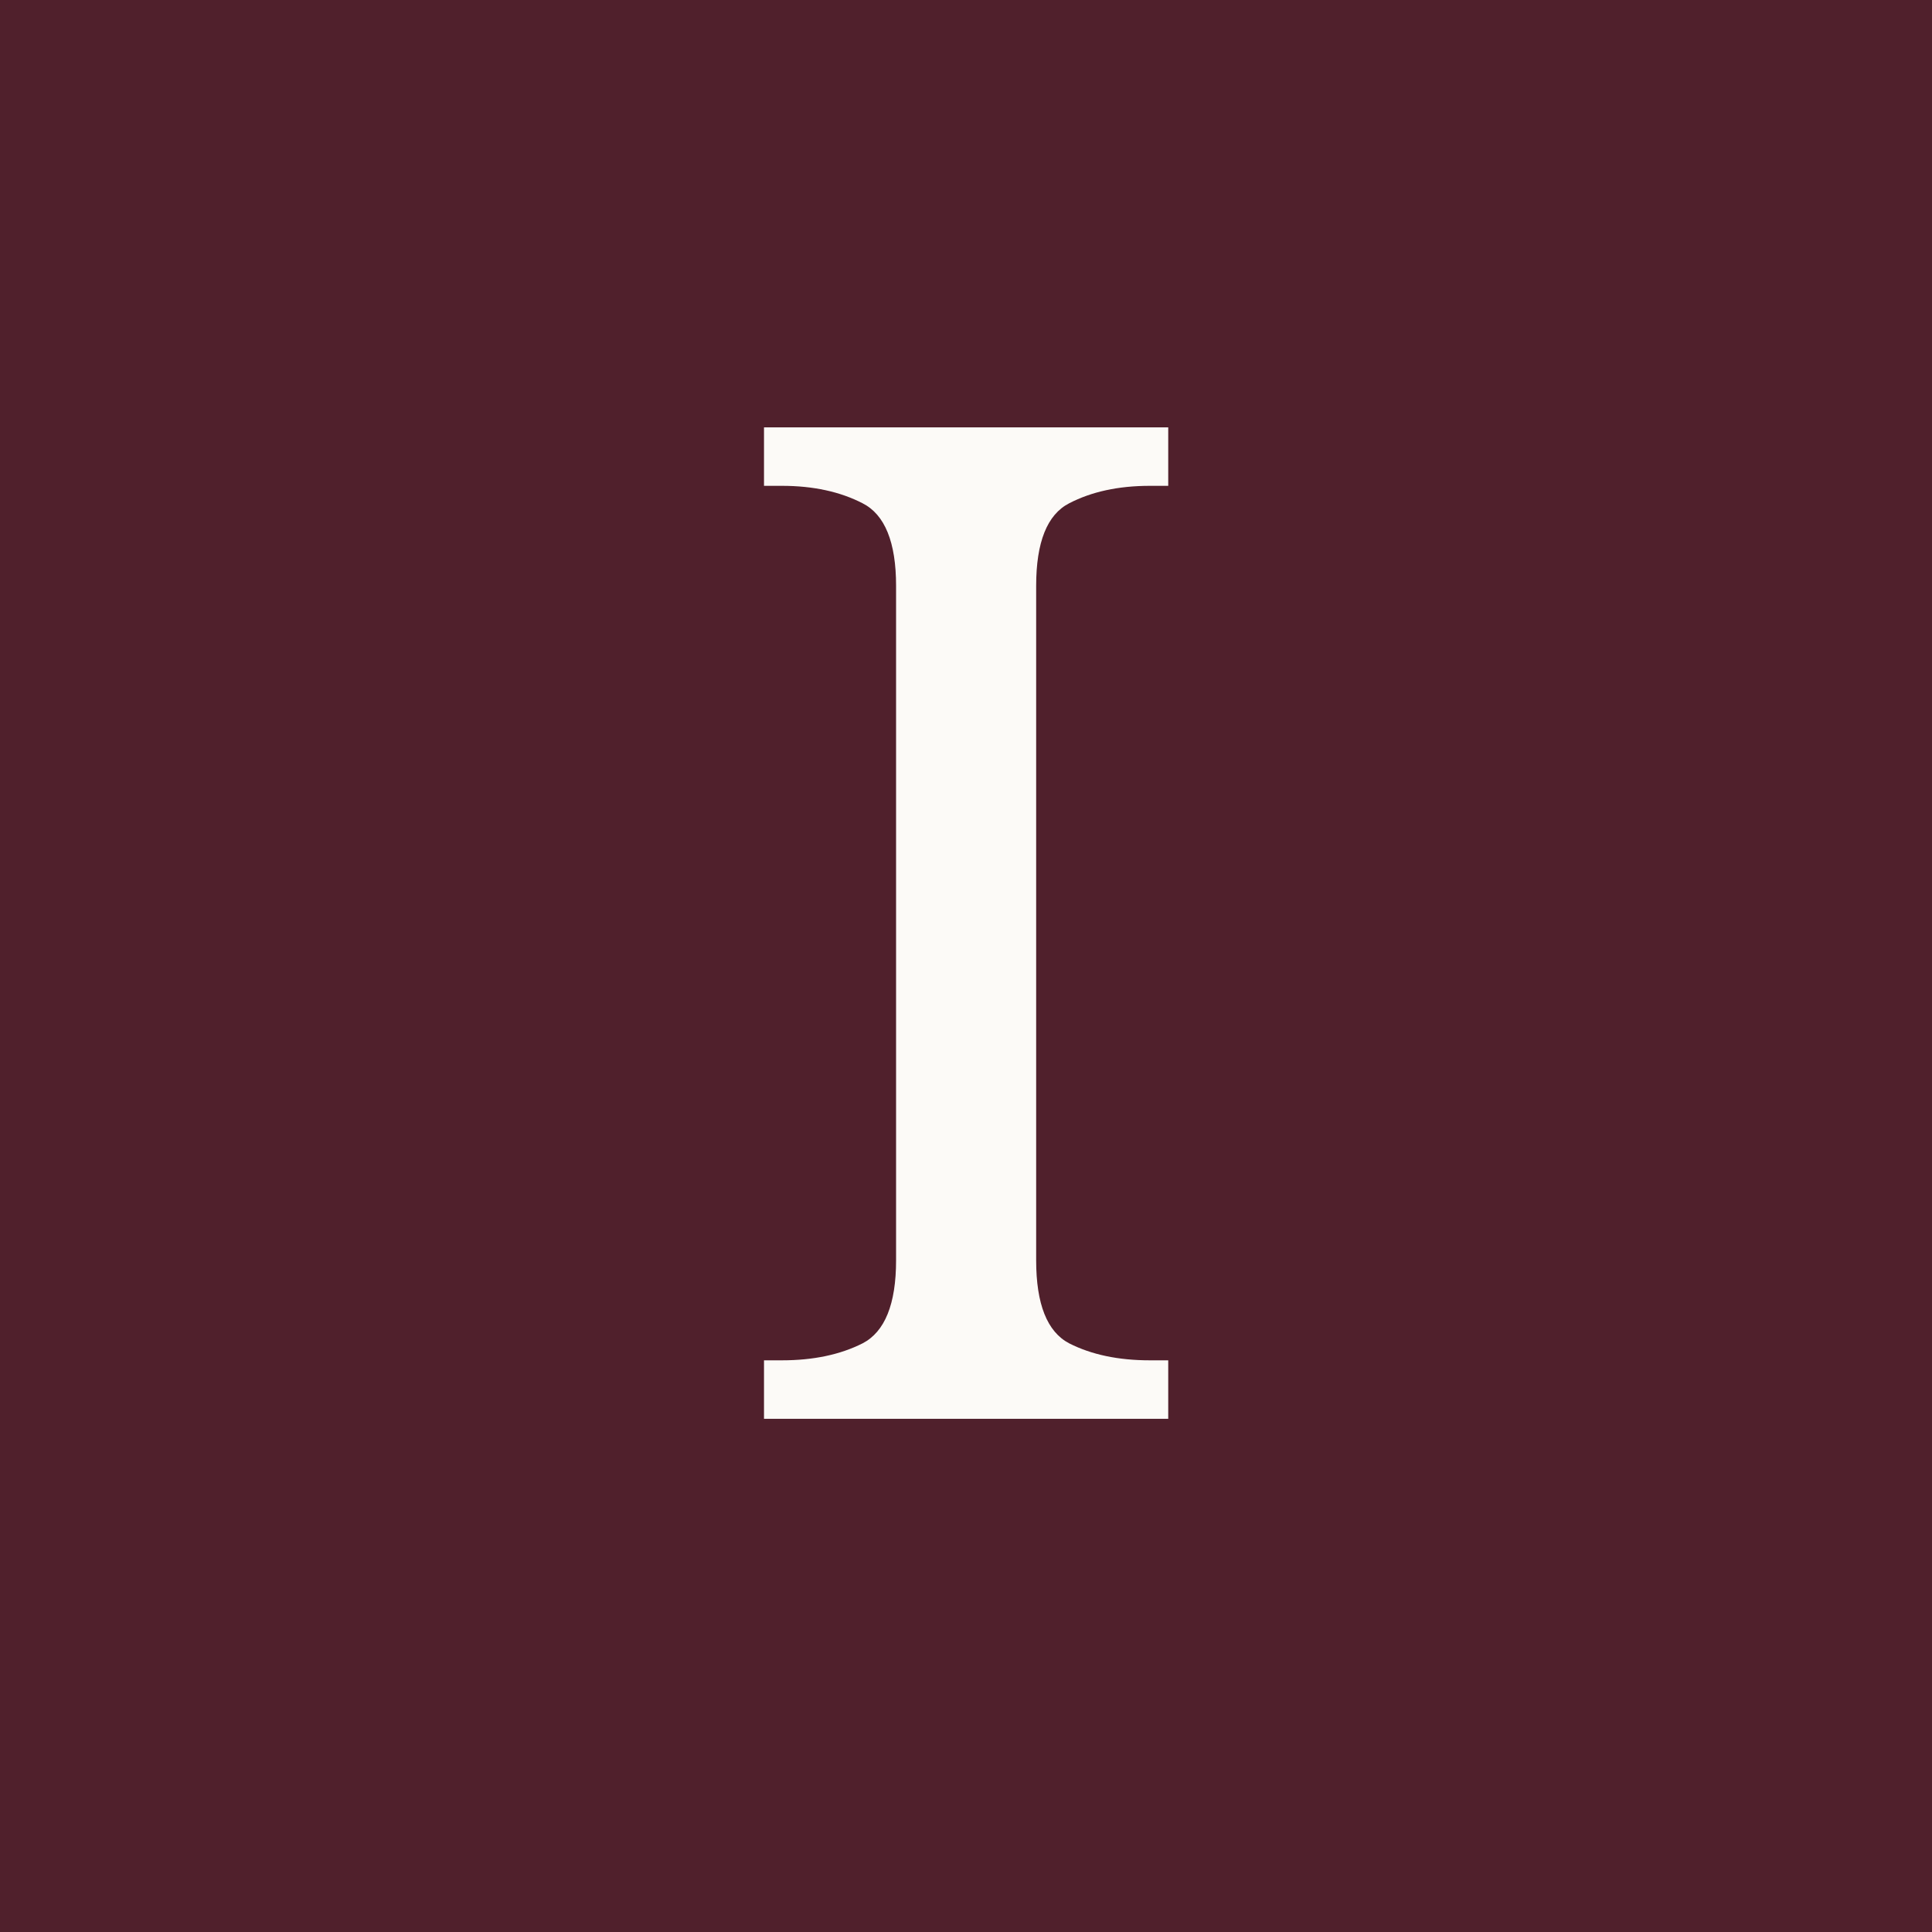
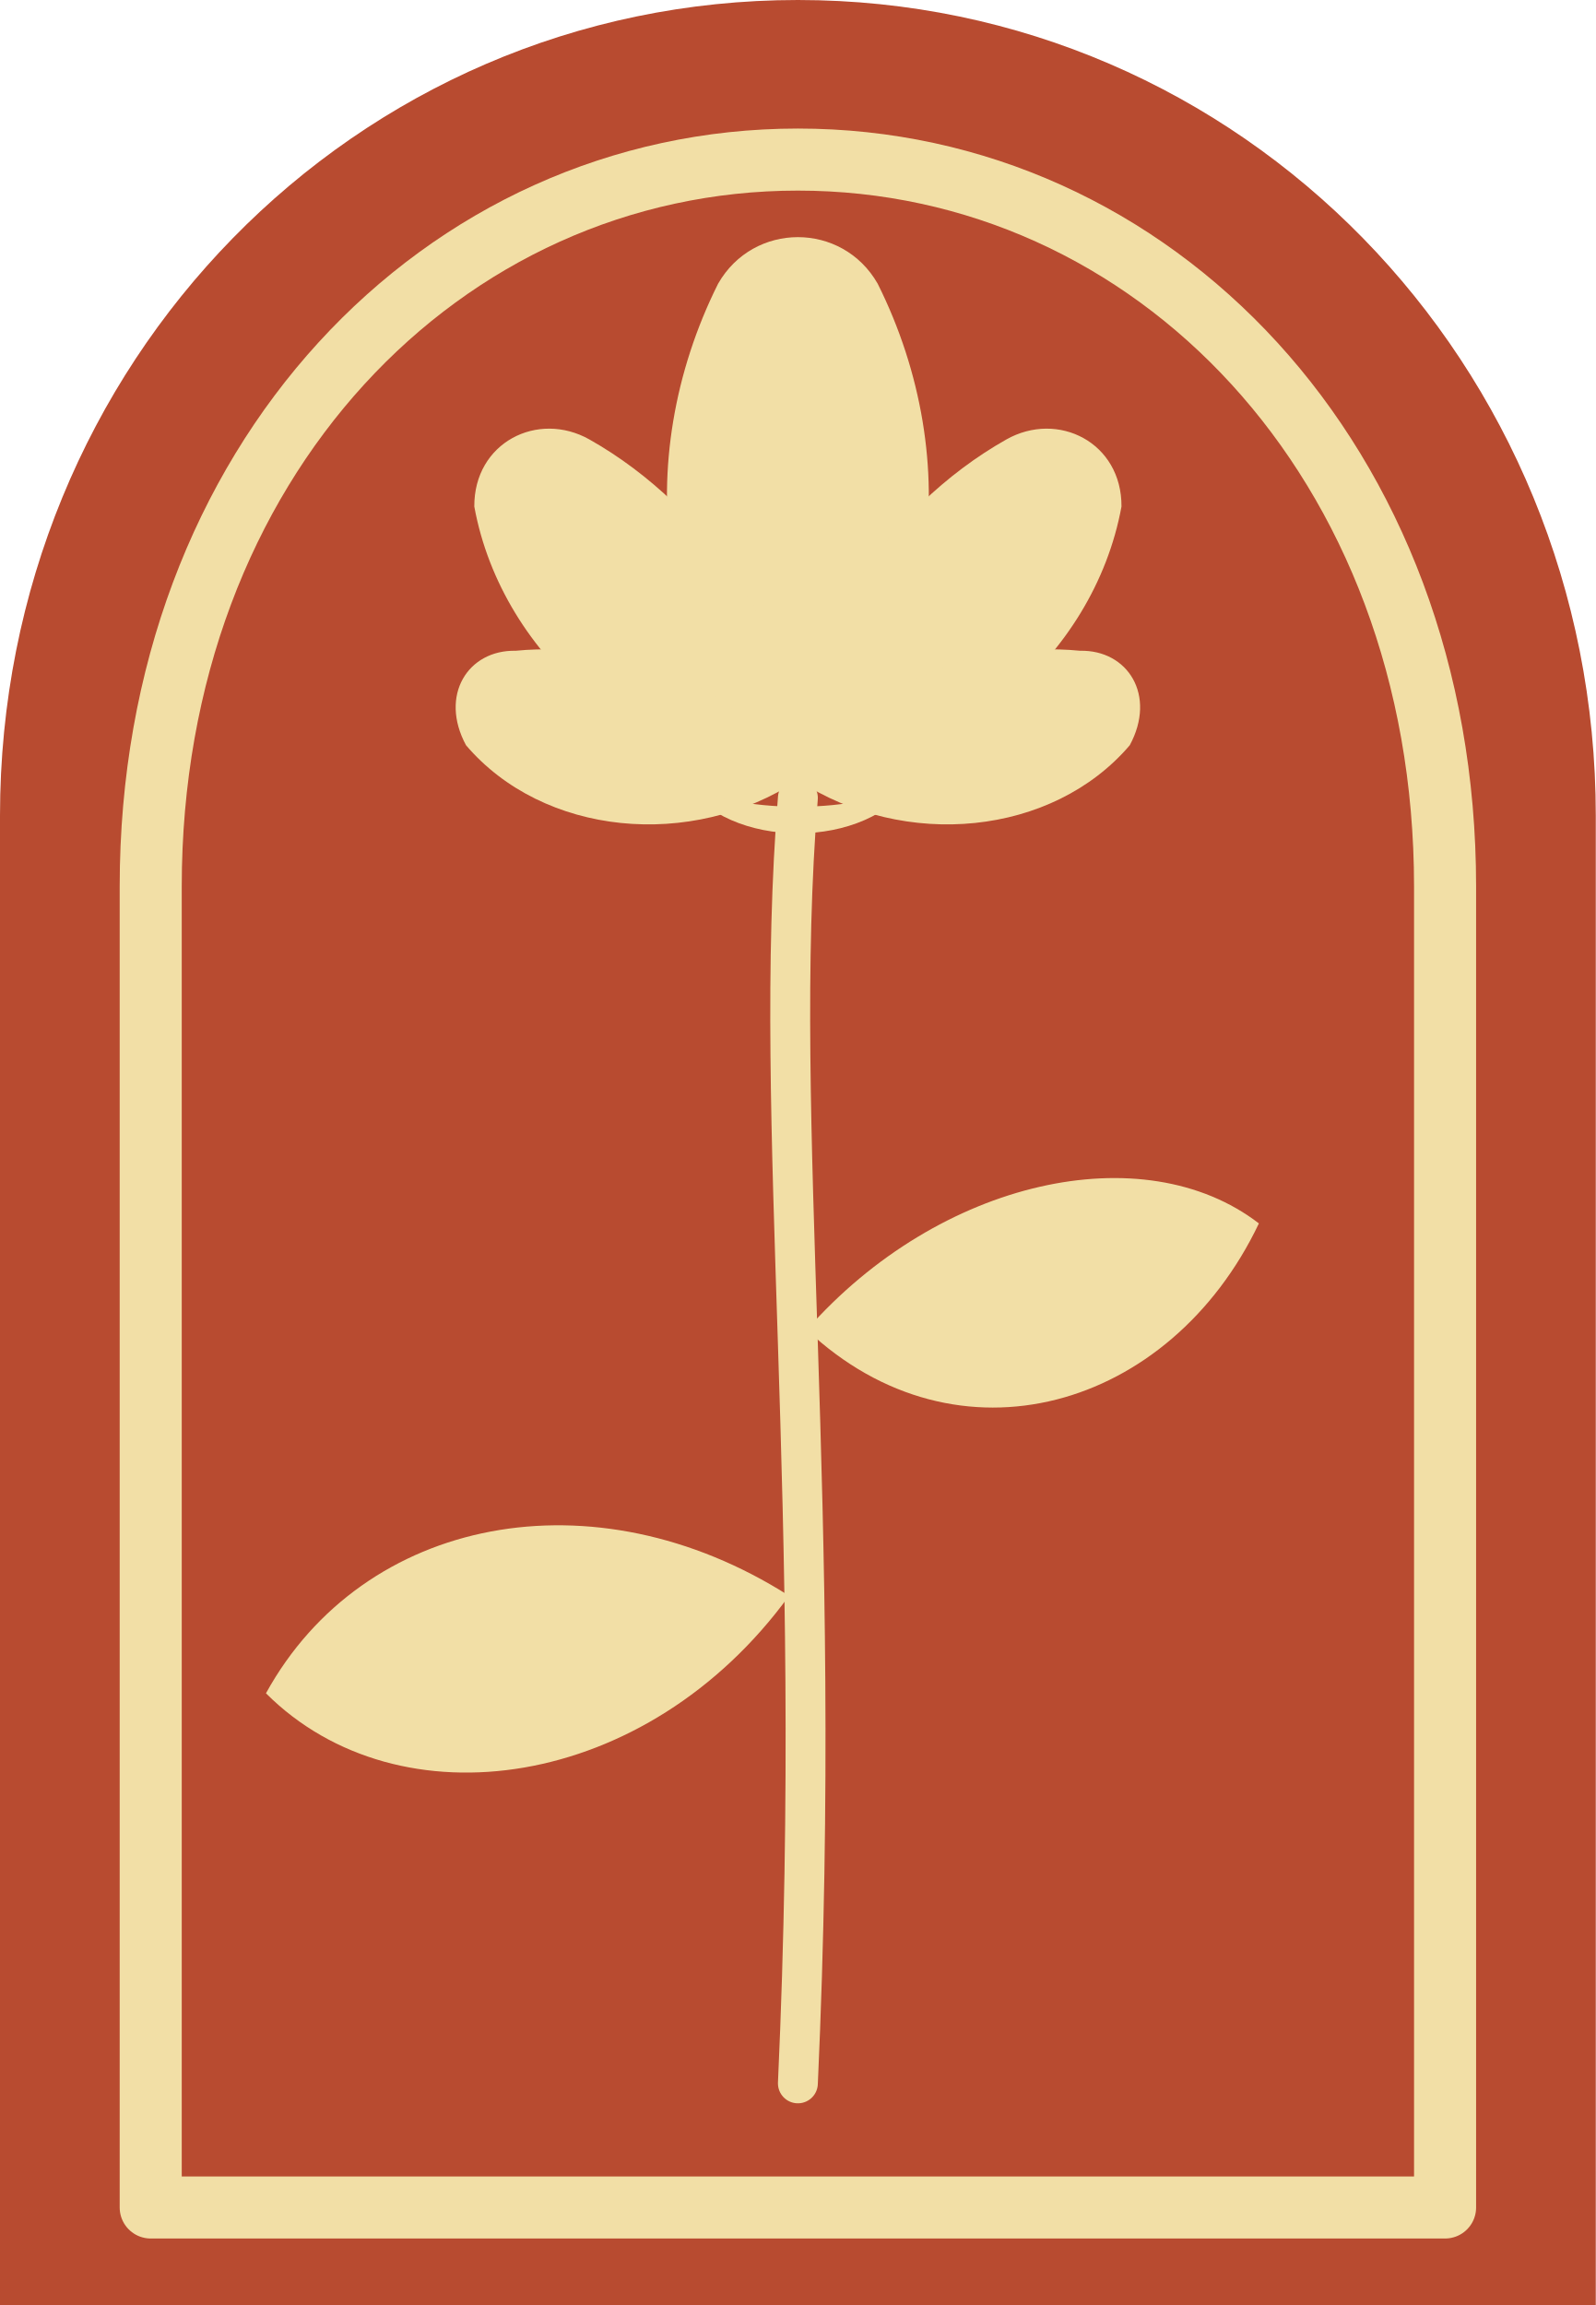
- <svg xmlns="http://www.w3.org/2000/svg" viewBox="0 0 64 64">
-   <rect width="64" height="64" fill="#50202c" />
-   <text x="32" y="47" text-anchor="middle" font-family="Georgia" font-size="46" fill="#fcfaf7">I</text>
+ <svg xmlns="http://www.w3.org/2000/svg" viewBox="0 0 180 260" role="img" aria-label="IDAYA">
+   <path fill="#b84b30" d="M0,260 L0,92 C0,41 40,0 90,0 C140,0 180,41 180,92 L180,260 Z" />
+   <path fill="none" stroke="#f2dfa6" stroke-width="7" stroke-linejoin="round" d="M17,249 L17,100 C17,52 50,18 90,18 C130,18 163,52 163,100 L163,249 Z" />
+   <g fill="#f2dfa6">
+     <path d="M90,88 C74,76 71,52 81,32 C85,25 95,25 99,32 C109,52 106,76 90,88 Z" />
+     <path d="M90,88 C76,78 70,58 77,42 C81,36 89,37 92,43 C99,57 99,76 90,88 Z" transform="rotate(-34 90 88)" />
+     <path d="M90,88 C104,78 110,58 103,42 C99,36 91,37 88,43 C81,57 81,76 90,88 Z" transform="rotate(34 90 88)" />
+     <path d="M90,88 C78,80 73,64 79,52 C83,47 89,48 91,53 C97,64 97,79 90,88 Z" transform="rotate(-67 90 88)" />
+     <path d="M90,88 C102,80 107,64 101,52 C97,47 91,48 89,53 C83,64 83,79 90,88 Z" transform="rotate(67 90 88)" />
+     <path d="M77,88 C82,96 98,96 103,88 C98,92 82,92 77,88 Z" />
+   </g>
+   <path fill="none" stroke="#f2dfa6" stroke-width="4.5" stroke-linecap="round" d="M90,90 C87,127 93,169 90,235" />
+   <g fill="#f2dfa6">
+     <path d="M89,180 C67,166 41,171 30,191 C45,206 73,202 89,180 Z" />
+     <path d="M91,150 C106,133 129,128 142,138 C132,159 108,166 91,150 Z" />
+   </g>
</svg>
